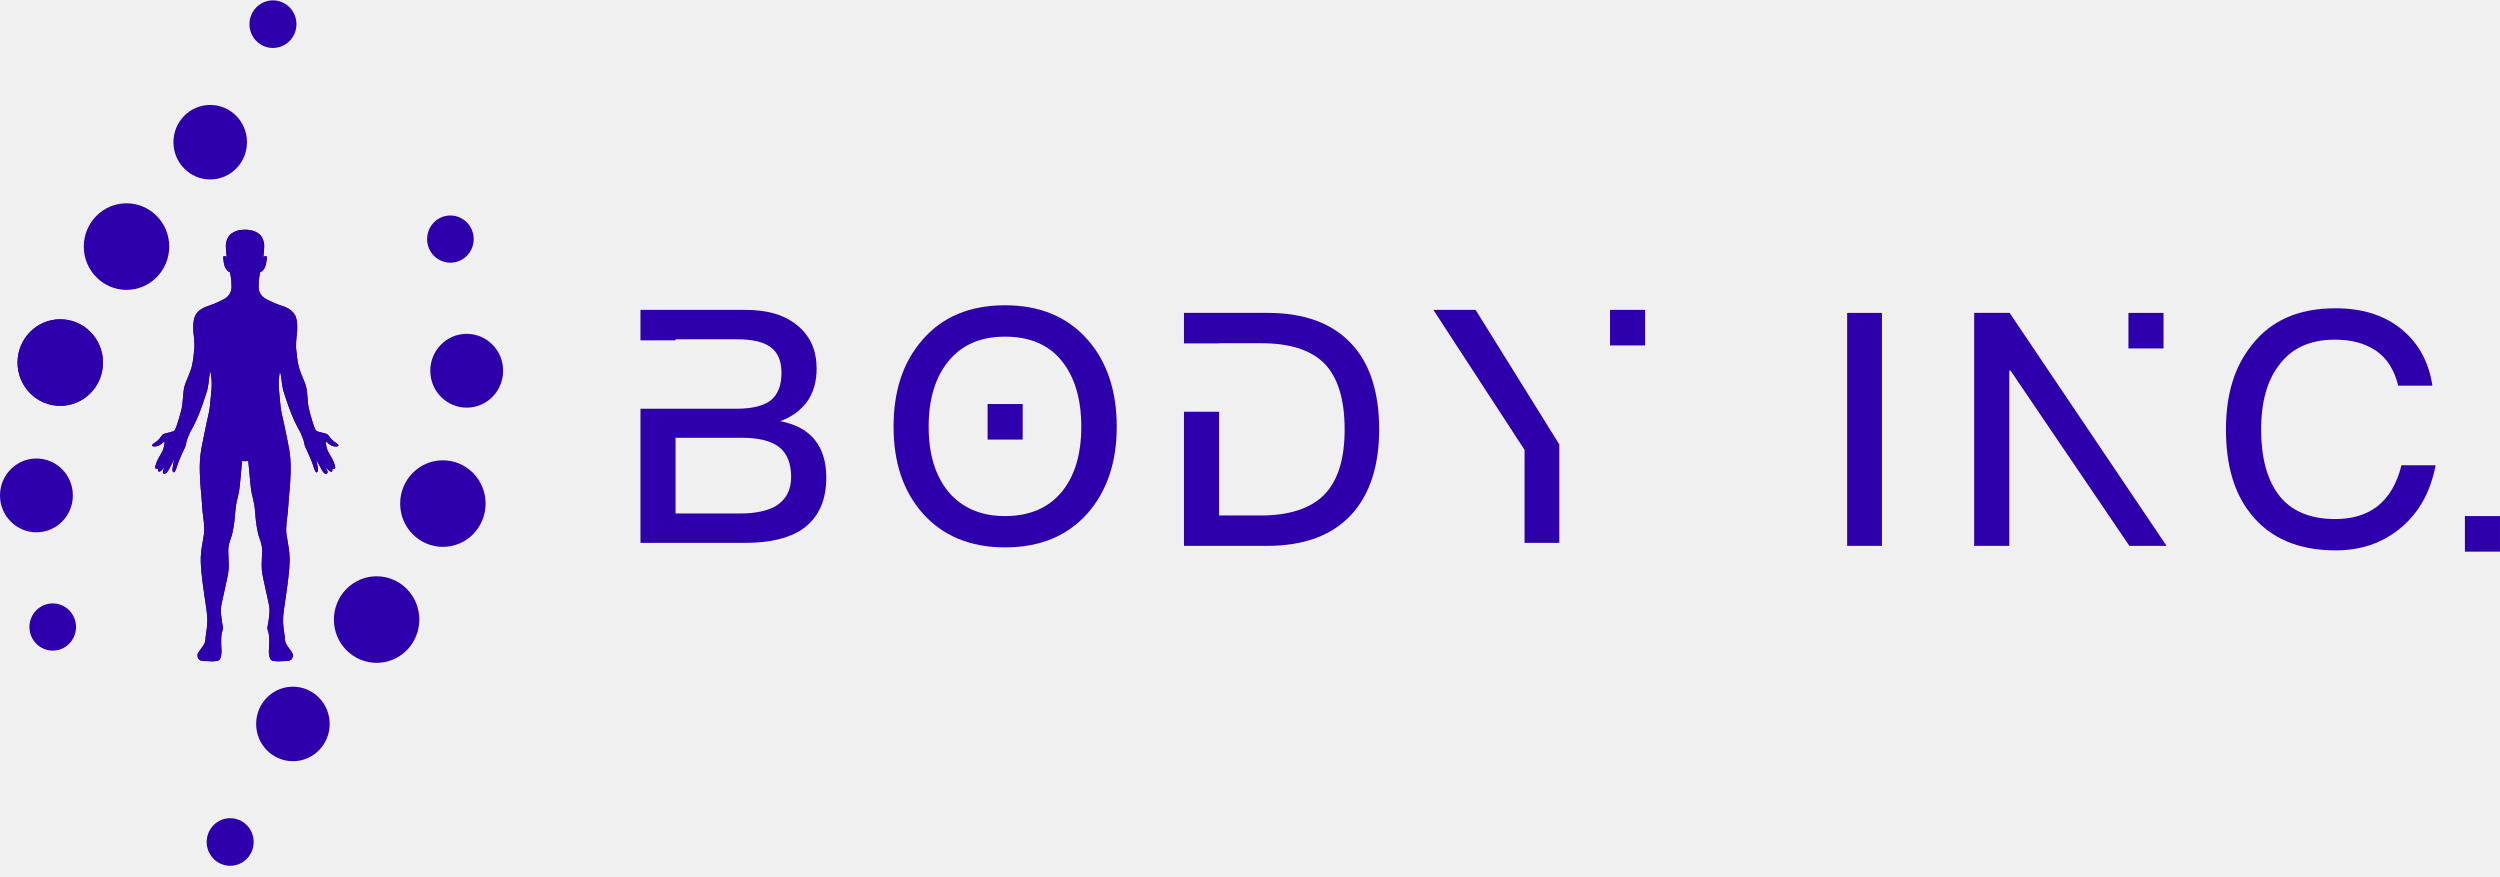
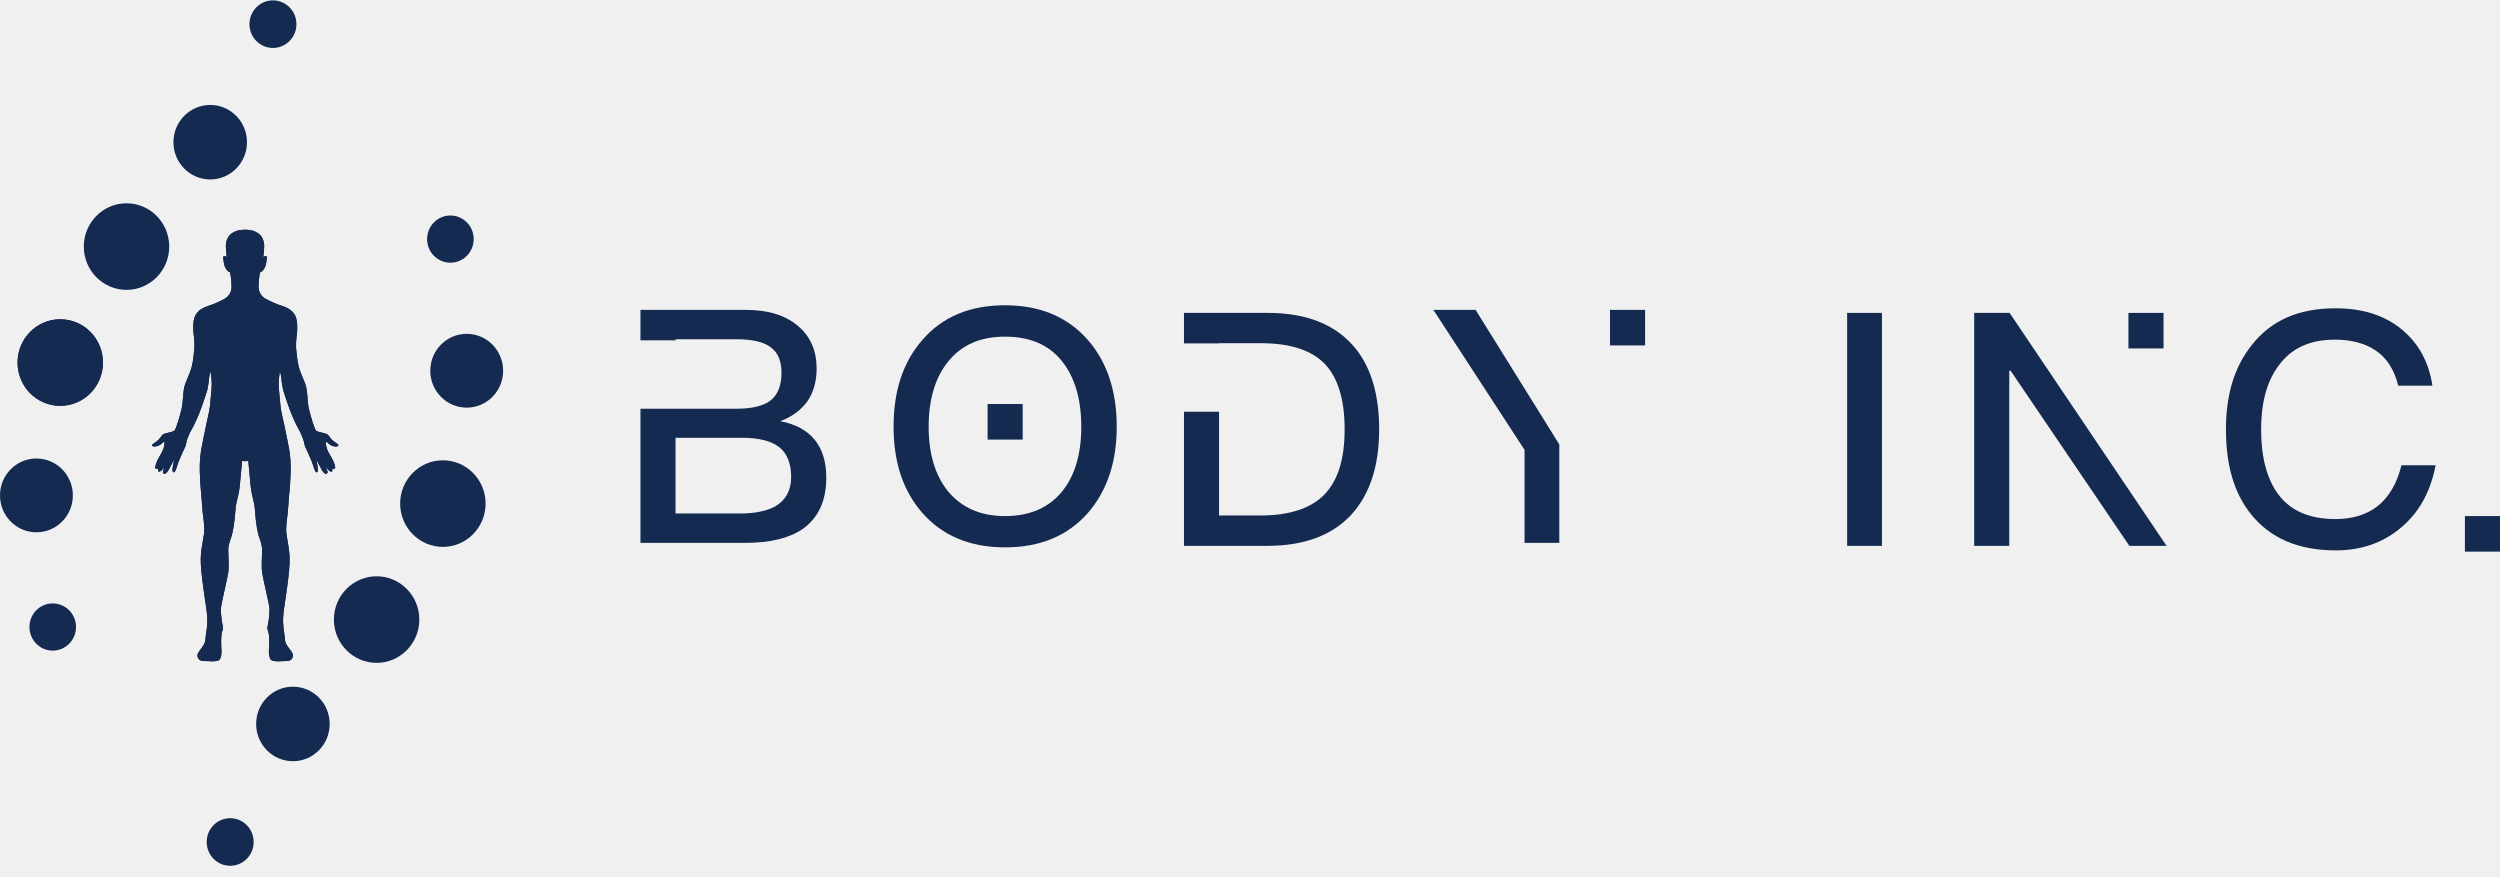
<svg xmlns="http://www.w3.org/2000/svg" width="214" height="75" viewBox="0 0 214 75" fill="none">
  <g clip-path="url(#clip0_3094_985)">
-     <path d="M28.947 38.156C28.887 38.242 28.675 38.255 28.421 38.156C28.166 38.057 27.988 37.812 27.916 37.825C27.844 37.838 27.924 38.199 27.996 38.44C28.068 38.685 28.361 39.11 28.488 39.381C28.616 39.652 28.76 40.051 28.658 40.111C28.556 40.167 28.429 40.111 28.429 40.111C28.429 40.111 28.514 40.327 28.387 40.37C28.259 40.412 28.09 40.206 28.09 40.206L27.878 39.983C27.878 39.983 28.081 40.331 28.035 40.468C28.001 40.563 27.89 40.567 27.89 40.567C27.89 40.567 27.755 40.571 27.576 40.279C27.466 40.099 27.072 39.325 27.072 39.325C27.072 39.325 27.22 40.026 27.22 40.202C27.22 40.378 27.165 40.417 27.093 40.434C27.021 40.447 26.91 40.206 26.796 39.819C26.681 39.432 26.482 39.046 26.367 38.762C26.253 38.474 26.083 38.246 26.041 37.933C25.998 37.619 25.701 36.987 25.701 36.987C25.701 36.987 25.29 36.299 24.934 35.401C24.577 34.499 24.238 33.386 24.238 33.386C24.238 33.386 24.107 32.745 24.094 32.462C24.081 32.178 23.958 31.787 23.958 31.787C23.958 31.787 23.839 32.517 23.856 32.947C23.869 33.377 23.971 34.292 24.013 34.778C24.056 35.264 24.268 35.994 24.442 36.906C24.62 37.864 24.934 38.835 24.878 40.421C24.823 42.05 24.768 41.878 24.696 43.064C24.624 44.25 24.535 44.418 24.497 45.209C24.467 45.909 24.751 46.623 24.794 47.753C24.836 48.883 24.382 51.561 24.297 52.231C24.213 52.902 24.213 53.203 24.268 53.718C24.323 54.234 24.395 54.561 24.395 54.763C24.395 54.965 24.522 55.205 24.666 55.39C24.811 55.575 25.078 55.936 25.078 56.061C25.078 56.263 25.006 56.585 24.522 56.585C23.992 56.585 23.826 56.637 23.598 56.598C23.402 56.564 23.212 56.594 23.114 56.349C23.012 56.104 22.999 55.833 23.029 55.476C23.059 55.12 23.059 54.475 22.999 54.204C22.944 53.933 22.842 53.86 22.902 53.633C22.957 53.405 23.088 52.588 23.072 52.133C23.059 51.677 22.435 49.326 22.41 48.755C22.38 48.183 22.439 47.534 22.439 47.139C22.439 46.61 22.274 46.266 22.16 45.909C22.045 45.553 21.901 44.8 21.833 43.773C21.761 42.742 21.557 42.656 21.443 41.483C21.328 40.309 21.252 39.45 21.252 39.45C21.252 39.45 21.078 39.48 20.989 39.48C20.904 39.48 20.726 39.45 20.726 39.45C20.726 39.45 20.645 40.314 20.535 41.483C20.42 42.656 20.217 42.742 20.145 43.773C20.073 44.8 19.928 45.553 19.818 45.909C19.703 46.266 19.538 46.61 19.538 47.139C19.538 47.534 19.597 48.183 19.568 48.755C19.538 49.326 18.919 51.673 18.906 52.133C18.893 52.593 19.02 53.405 19.076 53.633C19.135 53.86 19.033 53.933 18.978 54.204C18.923 54.475 18.923 55.12 18.948 55.476C18.978 55.833 18.961 56.104 18.863 56.349C18.762 56.589 18.575 56.564 18.38 56.598C18.151 56.637 17.981 56.585 17.455 56.585C16.972 56.585 16.9 56.263 16.9 56.061C16.9 55.936 17.171 55.575 17.311 55.39C17.455 55.205 17.582 54.961 17.582 54.763C17.582 54.565 17.655 54.234 17.71 53.718C17.765 53.203 17.765 52.902 17.68 52.231C17.595 51.561 17.141 48.883 17.184 47.753C17.226 46.623 17.515 45.909 17.485 45.209C17.451 44.418 17.358 44.25 17.285 43.064C17.213 41.878 17.163 42.05 17.103 40.421C17.048 38.835 17.362 37.864 17.54 36.906C17.71 35.99 17.926 35.264 17.968 34.778C18.011 34.292 18.113 33.377 18.125 32.947C18.138 32.517 18.024 31.787 18.024 31.787C18.024 31.787 17.901 32.178 17.888 32.462C17.875 32.745 17.744 33.386 17.744 33.386C17.744 33.386 17.4 34.499 17.048 35.401C16.692 36.299 16.28 36.987 16.28 36.987C16.28 36.987 15.979 37.614 15.941 37.928C15.899 38.242 15.729 38.47 15.614 38.758C15.5 39.046 15.3 39.428 15.186 39.815C15.071 40.202 14.961 40.443 14.889 40.43C14.817 40.417 14.762 40.374 14.762 40.198C14.762 40.021 14.91 39.321 14.91 39.321C14.91 39.321 14.516 40.094 14.405 40.275C14.227 40.567 14.091 40.563 14.091 40.563C14.091 40.563 13.981 40.559 13.947 40.464C13.9 40.327 14.104 39.978 14.104 39.978L13.892 40.202C13.892 40.202 13.722 40.408 13.591 40.365C13.464 40.322 13.548 40.107 13.548 40.107C13.548 40.107 13.421 40.163 13.319 40.107C13.222 40.051 13.362 39.652 13.489 39.377C13.616 39.106 13.909 38.68 13.981 38.435C14.053 38.19 14.13 37.834 14.057 37.821C13.985 37.808 13.807 38.053 13.553 38.152C13.298 38.251 13.082 38.238 13.027 38.152C12.972 38.066 13.116 37.993 13.43 37.765C13.743 37.537 13.816 37.219 14.045 37.138C14.274 37.052 14.783 36.978 14.927 36.867C15.071 36.751 15.44 35.466 15.555 34.95C15.669 34.434 15.657 33.605 15.784 33.106C15.911 32.608 16.238 32.036 16.395 31.464C16.552 30.893 16.607 30.106 16.607 30.106C16.692 29.651 16.62 28.92 16.577 28.619C16.535 28.319 16.48 27.476 16.721 27.003C16.963 26.531 17.447 26.303 17.901 26.161C18.355 26.019 18.829 25.787 19.199 25.589C19.568 25.387 19.822 25.035 19.822 24.545C19.822 23.763 19.678 23.299 19.678 23.299C19.678 23.299 19.593 23.299 19.466 23.17C19.347 23.053 19.194 22.783 19.165 22.512C19.135 22.241 19.05 21.953 19.165 21.928C19.279 21.898 19.407 22.001 19.407 22.001C19.407 22.001 19.275 21.085 19.364 20.737C19.504 20.174 19.78 19.959 20.217 19.779C20.378 19.714 20.599 19.684 20.781 19.671C20.781 19.671 20.853 19.663 20.959 19.663C21.057 19.663 21.125 19.663 21.125 19.663C21.125 19.663 21.561 19.71 21.731 19.779C22.168 19.955 22.444 20.174 22.584 20.737C22.673 21.09 22.541 22.001 22.541 22.001C22.541 22.001 22.669 21.902 22.783 21.928C22.898 21.958 22.813 22.241 22.783 22.512C22.753 22.783 22.605 23.053 22.486 23.17C22.359 23.294 22.274 23.299 22.274 23.299C22.274 23.299 22.134 23.763 22.134 24.545C22.134 25.031 22.389 25.387 22.758 25.589C23.127 25.787 23.627 26.019 24.081 26.161C24.535 26.303 25.019 26.531 25.265 27.003C25.506 27.476 25.451 28.319 25.409 28.619C25.366 28.92 25.294 29.646 25.379 30.106C25.379 30.106 25.434 30.893 25.591 31.464C25.748 32.036 26.075 32.608 26.202 33.106C26.329 33.605 26.317 34.434 26.431 34.95C26.546 35.466 26.915 36.751 27.059 36.867C27.203 36.983 27.712 37.052 27.941 37.138C28.17 37.223 28.242 37.537 28.556 37.765C28.87 37.993 29.015 38.066 28.959 38.152L28.947 38.156Z" fill="#2E00AB" />
+     <path d="M28.947 38.156C28.887 38.242 28.675 38.255 28.421 38.156C28.166 38.057 27.988 37.812 27.916 37.825C27.844 37.838 27.924 38.199 27.996 38.44C28.068 38.685 28.361 39.11 28.488 39.381C28.616 39.652 28.76 40.051 28.658 40.111C28.556 40.167 28.429 40.111 28.429 40.111C28.429 40.111 28.514 40.327 28.387 40.37C28.259 40.412 28.09 40.206 28.09 40.206L27.878 39.983C27.878 39.983 28.081 40.331 28.035 40.468C28.001 40.563 27.89 40.567 27.89 40.567C27.89 40.567 27.755 40.571 27.576 40.279C27.466 40.099 27.072 39.325 27.072 39.325C27.072 39.325 27.22 40.026 27.22 40.202C27.22 40.378 27.165 40.417 27.093 40.434C27.021 40.447 26.91 40.206 26.796 39.819C26.681 39.432 26.482 39.046 26.367 38.762C26.253 38.474 26.083 38.246 26.041 37.933C25.998 37.619 25.701 36.987 25.701 36.987C25.701 36.987 25.29 36.299 24.934 35.401C24.577 34.499 24.238 33.386 24.238 33.386C24.238 33.386 24.107 32.745 24.094 32.462C24.081 32.178 23.958 31.787 23.958 31.787C23.958 31.787 23.839 32.517 23.856 32.947C23.869 33.377 23.971 34.292 24.013 34.778C24.056 35.264 24.268 35.994 24.442 36.906C24.62 37.864 24.934 38.835 24.878 40.421C24.823 42.05 24.768 41.878 24.696 43.064C24.624 44.25 24.535 44.418 24.497 45.209C24.467 45.909 24.751 46.623 24.794 47.753C24.836 48.883 24.382 51.561 24.297 52.231C24.213 52.902 24.213 53.203 24.268 53.718C24.323 54.234 24.395 54.561 24.395 54.763C24.395 54.965 24.522 55.205 24.666 55.39C24.811 55.575 25.078 55.936 25.078 56.061C25.078 56.263 25.006 56.585 24.522 56.585C23.992 56.585 23.826 56.637 23.598 56.598C23.402 56.564 23.212 56.594 23.114 56.349C23.012 56.104 22.999 55.833 23.029 55.476C23.059 55.12 23.059 54.475 22.999 54.204C22.944 53.933 22.842 53.86 22.902 53.633C22.957 53.405 23.088 52.588 23.072 52.133C23.059 51.677 22.435 49.326 22.41 48.755C22.38 48.183 22.439 47.534 22.439 47.139C22.439 46.61 22.274 46.266 22.16 45.909C22.045 45.553 21.901 44.8 21.833 43.773C21.761 42.742 21.557 42.656 21.443 41.483C21.328 40.309 21.252 39.45 21.252 39.45C21.252 39.45 21.078 39.48 20.989 39.48C20.904 39.48 20.726 39.45 20.726 39.45C20.726 39.45 20.645 40.314 20.535 41.483C20.42 42.656 20.217 42.742 20.145 43.773C20.073 44.8 19.928 45.553 19.818 45.909C19.703 46.266 19.538 46.61 19.538 47.139C19.538 47.534 19.597 48.183 19.568 48.755C19.538 49.326 18.919 51.673 18.906 52.133C18.893 52.593 19.02 53.405 19.076 53.633C19.135 53.86 19.033 53.933 18.978 54.204C18.923 54.475 18.923 55.12 18.948 55.476C18.978 55.833 18.961 56.104 18.863 56.349C18.762 56.589 18.575 56.564 18.38 56.598C18.151 56.637 17.981 56.585 17.455 56.585C16.972 56.585 16.9 56.263 16.9 56.061C16.9 55.936 17.171 55.575 17.311 55.39C17.455 55.205 17.582 54.961 17.582 54.763C17.582 54.565 17.655 54.234 17.71 53.718C17.765 53.203 17.765 52.902 17.68 52.231C17.595 51.561 17.141 48.883 17.184 47.753C17.226 46.623 17.515 45.909 17.485 45.209C17.451 44.418 17.358 44.25 17.285 43.064C17.213 41.878 17.163 42.05 17.103 40.421C17.048 38.835 17.362 37.864 17.54 36.906C17.71 35.99 17.926 35.264 17.968 34.778C18.011 34.292 18.113 33.377 18.125 32.947C18.138 32.517 18.024 31.787 18.024 31.787C18.024 31.787 17.901 32.178 17.888 32.462C17.875 32.745 17.744 33.386 17.744 33.386C17.744 33.386 17.4 34.499 17.048 35.401C16.692 36.299 16.28 36.987 16.28 36.987C16.28 36.987 15.979 37.614 15.941 37.928C15.899 38.242 15.729 38.47 15.614 38.758C15.5 39.046 15.3 39.428 15.186 39.815C15.071 40.202 14.961 40.443 14.889 40.43C14.817 40.417 14.762 40.374 14.762 40.198C14.762 40.021 14.91 39.321 14.91 39.321C14.91 39.321 14.516 40.094 14.405 40.275C14.227 40.567 14.091 40.563 14.091 40.563C14.091 40.563 13.981 40.559 13.947 40.464C13.9 40.327 14.104 39.978 14.104 39.978L13.892 40.202C13.892 40.202 13.722 40.408 13.591 40.365C13.464 40.322 13.548 40.107 13.548 40.107C13.548 40.107 13.421 40.163 13.319 40.107C13.222 40.051 13.362 39.652 13.489 39.377C13.616 39.106 13.909 38.68 13.981 38.435C14.053 38.19 14.13 37.834 14.057 37.821C13.985 37.808 13.807 38.053 13.553 38.152C13.298 38.251 13.082 38.238 13.027 38.152C12.972 38.066 13.116 37.993 13.43 37.765C13.743 37.537 13.816 37.219 14.045 37.138C14.274 37.052 14.783 36.978 14.927 36.867C15.071 36.751 15.44 35.466 15.555 34.95C15.669 34.434 15.657 33.605 15.784 33.106C15.911 32.608 16.238 32.036 16.395 31.464C16.552 30.893 16.607 30.106 16.607 30.106C16.692 29.651 16.62 28.92 16.577 28.619C16.535 28.319 16.48 27.476 16.721 27.003C16.963 26.531 17.447 26.303 17.901 26.161C18.355 26.019 18.829 25.787 19.199 25.589C19.568 25.387 19.822 25.035 19.822 24.545C19.822 23.763 19.678 23.299 19.678 23.299C19.678 23.299 19.593 23.299 19.466 23.17C19.347 23.053 19.194 22.783 19.165 22.512C19.135 22.241 19.05 21.953 19.165 21.928C19.279 21.898 19.407 22.001 19.407 22.001C19.407 22.001 19.275 21.085 19.364 20.737C19.504 20.174 19.78 19.959 20.217 19.779C20.378 19.714 20.599 19.684 20.781 19.671C20.781 19.671 20.853 19.663 20.959 19.663C21.057 19.663 21.125 19.663 21.125 19.663C21.125 19.663 21.561 19.71 21.731 19.779C22.168 19.955 22.444 20.174 22.584 20.737C22.673 21.09 22.541 22.001 22.541 22.001C22.541 22.001 22.669 21.902 22.783 21.928C22.898 21.958 22.813 22.241 22.783 22.512C22.753 22.783 22.605 23.053 22.486 23.17C22.359 23.294 22.274 23.299 22.274 23.299C22.274 23.299 22.134 23.763 22.134 24.545C22.134 25.031 22.389 25.387 22.758 25.589C23.127 25.787 23.627 26.019 24.081 26.161C24.535 26.303 25.019 26.531 25.265 27.003C25.506 27.476 25.451 28.319 25.409 28.619C25.366 28.92 25.294 29.646 25.379 30.106C25.379 30.106 25.434 30.893 25.591 31.464C25.748 32.036 26.075 32.608 26.202 33.106C26.329 33.605 26.317 34.434 26.431 34.95C26.546 35.466 26.915 36.751 27.059 36.867C27.203 36.983 27.712 37.052 27.941 37.138C28.17 37.223 28.242 37.537 28.556 37.765C28.87 37.993 29.015 38.066 28.959 38.152L28.947 38.156Z" fill="#152A51" />
    <mask id="mask0_3094_985" style="mask-type:luminance" maskUnits="userSpaceOnUse" x="13" y="19" width="16" height="38">
      <path d="M28.947 38.156C28.887 38.242 28.675 38.255 28.421 38.156C28.166 38.057 27.988 37.812 27.916 37.825C27.844 37.838 27.924 38.199 27.996 38.44C28.068 38.685 28.361 39.11 28.488 39.381C28.616 39.652 28.76 40.051 28.658 40.111C28.556 40.167 28.429 40.111 28.429 40.111C28.429 40.111 28.514 40.327 28.387 40.37C28.259 40.412 28.09 40.206 28.09 40.206L27.878 39.983C27.878 39.983 28.081 40.331 28.035 40.468C28.001 40.563 27.89 40.567 27.89 40.567C27.89 40.567 27.755 40.571 27.576 40.279C27.466 40.099 27.072 39.325 27.072 39.325C27.072 39.325 27.22 40.026 27.22 40.202C27.22 40.378 27.165 40.417 27.093 40.434C27.021 40.447 26.91 40.206 26.796 39.819C26.681 39.432 26.482 39.046 26.367 38.762C26.253 38.474 26.083 38.246 26.041 37.933C25.998 37.619 25.701 36.987 25.701 36.987C25.701 36.987 25.29 36.299 24.934 35.401C24.577 34.499 24.238 33.386 24.238 33.386C24.238 33.386 24.107 32.745 24.094 32.462C24.081 32.178 23.958 31.787 23.958 31.787C23.958 31.787 23.839 32.517 23.856 32.947C23.869 33.377 23.971 34.292 24.013 34.778C24.056 35.264 24.268 35.994 24.442 36.906C24.62 37.864 24.934 38.835 24.878 40.421C24.823 42.05 24.768 41.878 24.696 43.064C24.624 44.25 24.535 44.418 24.497 45.209C24.467 45.909 24.751 46.623 24.794 47.753C24.836 48.883 24.382 51.561 24.297 52.231C24.213 52.902 24.213 53.203 24.268 53.718C24.323 54.234 24.395 54.561 24.395 54.763C24.395 54.965 24.522 55.205 24.666 55.39C24.811 55.575 25.078 55.936 25.078 56.061C25.078 56.263 25.006 56.585 24.522 56.585C23.992 56.585 23.826 56.637 23.598 56.598C23.402 56.564 23.212 56.594 23.114 56.349C23.012 56.104 22.999 55.833 23.029 55.476C23.059 55.12 23.059 54.475 22.999 54.204C22.944 53.933 22.842 53.86 22.902 53.633C22.957 53.405 23.088 52.588 23.072 52.133C23.059 51.677 22.435 49.326 22.41 48.755C22.38 48.183 22.439 47.534 22.439 47.139C22.439 46.61 22.274 46.266 22.16 45.909C22.045 45.553 21.901 44.8 21.833 43.773C21.761 42.742 21.557 42.656 21.443 41.483C21.328 40.309 21.252 39.45 21.252 39.45C21.252 39.45 21.078 39.48 20.989 39.48C20.904 39.48 20.726 39.45 20.726 39.45C20.726 39.45 20.645 40.314 20.535 41.483C20.42 42.656 20.217 42.742 20.145 43.773C20.073 44.8 19.928 45.553 19.818 45.909C19.703 46.266 19.538 46.61 19.538 47.139C19.538 47.534 19.597 48.183 19.568 48.755C19.538 49.326 18.919 51.673 18.906 52.133C18.893 52.593 19.02 53.405 19.076 53.633C19.135 53.86 19.033 53.933 18.978 54.204C18.923 54.475 18.923 55.12 18.948 55.476C18.978 55.833 18.961 56.104 18.863 56.349C18.762 56.589 18.575 56.564 18.38 56.598C18.151 56.637 17.981 56.585 17.455 56.585C16.972 56.585 16.9 56.263 16.9 56.061C16.9 55.936 17.171 55.575 17.311 55.39C17.455 55.205 17.582 54.961 17.582 54.763C17.582 54.565 17.655 54.234 17.71 53.718C17.765 53.203 17.765 52.902 17.68 52.231C17.595 51.561 17.141 48.883 17.184 47.753C17.226 46.623 17.515 45.909 17.485 45.209C17.451 44.418 17.358 44.25 17.285 43.064C17.213 41.878 17.163 42.05 17.103 40.421C17.048 38.835 17.362 37.864 17.54 36.906C17.71 35.99 17.926 35.264 17.968 34.778C18.011 34.292 18.113 33.377 18.125 32.947C18.138 32.517 18.024 31.787 18.024 31.787C18.024 31.787 17.901 32.178 17.888 32.462C17.875 32.745 17.744 33.386 17.744 33.386C17.744 33.386 17.4 34.499 17.048 35.401C16.692 36.299 16.28 36.987 16.28 36.987C16.28 36.987 15.979 37.614 15.941 37.928C15.899 38.242 15.729 38.47 15.614 38.758C15.5 39.046 15.3 39.428 15.186 39.815C15.071 40.202 14.961 40.443 14.889 40.43C14.817 40.417 14.762 40.374 14.762 40.198C14.762 40.021 14.91 39.321 14.91 39.321C14.91 39.321 14.516 40.094 14.405 40.275C14.227 40.567 14.091 40.563 14.091 40.563C14.091 40.563 13.981 40.559 13.947 40.464C13.9 40.327 14.104 39.978 14.104 39.978L13.892 40.202C13.892 40.202 13.722 40.408 13.591 40.365C13.464 40.322 13.548 40.107 13.548 40.107C13.548 40.107 13.421 40.163 13.319 40.107C13.222 40.051 13.362 39.652 13.489 39.377C13.616 39.106 13.909 38.68 13.981 38.435C14.053 38.19 14.13 37.834 14.057 37.821C13.985 37.808 13.807 38.053 13.553 38.152C13.298 38.251 13.082 38.238 13.027 38.152C12.972 38.066 13.116 37.993 13.43 37.765C13.743 37.537 13.816 37.219 14.045 37.138C14.274 37.052 14.783 36.978 14.927 36.867C15.071 36.751 15.44 35.466 15.555 34.95C15.669 34.434 15.657 33.605 15.784 33.106C15.911 32.608 16.238 32.036 16.395 31.464C16.552 30.893 16.607 30.106 16.607 30.106C16.692 29.651 16.62 28.92 16.577 28.619C16.535 28.319 16.48 27.476 16.721 27.003C16.963 26.531 17.447 26.303 17.901 26.161C18.355 26.019 18.829 25.787 19.199 25.589C19.568 25.387 19.822 25.035 19.822 24.545C19.822 23.763 19.678 23.299 19.678 23.299C19.678 23.299 19.593 23.299 19.466 23.17C19.347 23.053 19.194 22.783 19.165 22.512C19.135 22.241 19.05 21.953 19.165 21.928C19.279 21.898 19.407 22.001 19.407 22.001C19.407 22.001 19.275 21.085 19.364 20.737C19.504 20.174 19.78 19.959 20.217 19.779C20.378 19.714 20.599 19.684 20.781 19.671C20.781 19.671 20.853 19.663 20.959 19.663C21.057 19.663 21.125 19.663 21.125 19.663C21.125 19.663 21.561 19.71 21.731 19.779C22.168 19.955 22.444 20.174 22.584 20.737C22.673 21.09 22.541 22.001 22.541 22.001C22.541 22.001 22.669 21.902 22.783 21.928C22.898 21.958 22.813 22.241 22.783 22.512C22.753 22.783 22.605 23.053 22.486 23.17C22.359 23.294 22.274 23.299 22.274 23.299C22.274 23.299 22.134 23.763 22.134 24.545C22.134 25.031 22.389 25.387 22.758 25.589C23.127 25.787 23.627 26.019 24.081 26.161C24.535 26.303 25.019 26.531 25.265 27.003C25.506 27.476 25.451 28.319 25.409 28.619C25.366 28.92 25.294 29.646 25.379 30.106C25.379 30.106 25.434 30.893 25.591 31.464C25.748 32.036 26.075 32.608 26.202 33.106C26.329 33.605 26.317 34.434 26.431 34.95C26.546 35.466 26.915 36.751 27.059 36.867C27.203 36.983 27.712 37.052 27.941 37.138C28.17 37.223 28.242 37.537 28.556 37.765C28.87 37.993 29.015 38.066 28.959 38.152L28.947 38.156Z" fill="white" />
    </mask>
    <g mask="url(#mask0_3094_985)">
-       <path d="M34.024 17.922H7.94V58.777H34.024V17.922Z" fill="#2E00AB" />
+       <path d="M34.024 17.922H7.94V58.777H34.024V17.922Z" fill="#152A51" />
    </g>
-     <path d="M25.375 2.068C25.375 3.194 24.476 4.105 23.364 4.105C22.253 4.105 21.354 3.194 21.354 2.068C21.354 0.942 22.253 0.031 23.364 0.031C24.476 0.031 25.375 0.942 25.375 2.068ZM17.994 8.983C16.255 8.983 14.847 10.41 14.847 12.172C14.847 13.934 16.255 15.361 17.994 15.361C19.733 15.361 21.142 13.934 21.142 12.172C21.142 10.41 19.733 8.983 17.994 8.983ZM10.83 17.402C8.81 17.402 7.173 19.061 7.173 21.107C7.173 23.153 8.81 24.812 10.83 24.812C12.849 24.812 14.486 23.153 14.486 21.107C14.486 19.061 12.849 17.402 10.83 17.402ZM5.158 27.33C3.139 27.33 1.502 28.989 1.502 31.035C1.502 33.081 3.139 34.74 5.158 34.74C7.177 34.74 8.815 33.081 8.815 31.035C8.815 28.989 7.177 27.33 5.158 27.33ZM3.118 39.248C1.396 39.248 0 40.662 0 42.407C0 44.152 1.396 45.566 3.118 45.566C4.84 45.566 6.236 44.152 6.236 42.407C6.236 40.662 4.84 39.248 3.118 39.248ZM4.513 51.652C3.41 51.652 2.52 52.554 2.52 53.672C2.52 54.789 3.41 55.692 4.513 55.692C5.616 55.692 6.507 54.789 6.507 53.672C6.507 52.554 5.616 51.652 4.513 51.652Z" fill="#2E00AB" />
+     <path d="M25.375 2.068C25.375 3.194 24.476 4.105 23.364 4.105C22.253 4.105 21.354 3.194 21.354 2.068C21.354 0.942 22.253 0.031 23.364 0.031C24.476 0.031 25.375 0.942 25.375 2.068ZM17.994 8.983C16.255 8.983 14.847 10.41 14.847 12.172C14.847 13.934 16.255 15.361 17.994 15.361C19.733 15.361 21.142 13.934 21.142 12.172C21.142 10.41 19.733 8.983 17.994 8.983ZM10.83 17.402C8.81 17.402 7.173 19.061 7.173 21.107C7.173 23.153 8.81 24.812 10.83 24.812C12.849 24.812 14.486 23.153 14.486 21.107C14.486 19.061 12.849 17.402 10.83 17.402ZM5.158 27.33C3.139 27.33 1.502 28.989 1.502 31.035C1.502 33.081 3.139 34.74 5.158 34.74C7.177 34.74 8.815 33.081 8.815 31.035C8.815 28.989 7.177 27.33 5.158 27.33ZM3.118 39.248C1.396 39.248 0 40.662 0 42.407C0 44.152 1.396 45.566 3.118 45.566C4.84 45.566 6.236 44.152 6.236 42.407C6.236 40.662 4.84 39.248 3.118 39.248ZM4.513 51.652C3.41 51.652 2.52 52.554 2.52 53.672C2.52 54.789 3.41 55.692 4.513 55.692C5.616 55.692 6.507 54.789 6.507 53.672C6.507 52.554 5.616 51.652 4.513 51.652Z" fill="#152A51" />
    <mask id="mask1_3094_985" style="mask-type:luminance" maskUnits="userSpaceOnUse" x="17" y="18" width="27" height="57">
      <path d="M17.692 72.074C17.692 70.948 18.592 70.037 19.703 70.037C20.814 70.037 21.714 70.948 21.714 72.074C21.714 73.2 20.814 74.111 19.703 74.111C18.592 74.111 17.692 73.2 17.692 72.074ZM25.073 65.159C26.812 65.159 28.221 63.732 28.221 61.97C28.221 60.208 26.812 58.781 25.073 58.781C23.334 58.781 21.926 60.208 21.926 61.97C21.926 63.732 23.334 65.159 25.073 65.159ZM32.238 56.74C34.257 56.74 35.894 55.081 35.894 53.035C35.894 50.989 34.257 49.33 32.238 49.33C30.219 49.33 28.581 50.989 28.581 53.035C28.581 55.081 30.219 56.74 32.238 56.74ZM37.909 46.812C39.928 46.812 41.566 45.153 41.566 43.107C41.566 41.061 39.928 39.402 37.909 39.402C35.89 39.402 34.253 41.061 34.253 43.107C34.253 45.153 35.89 46.812 37.909 46.812ZM39.95 34.894C41.672 34.894 43.068 33.48 43.068 31.735C43.068 29.99 41.672 28.576 39.95 28.576C38.227 28.576 36.832 29.99 36.832 31.735C36.832 33.48 38.227 34.894 39.95 34.894ZM38.554 22.486C39.657 22.486 40.548 21.584 40.548 20.466C40.548 19.349 39.657 18.446 38.554 18.446C37.451 18.446 36.56 19.349 36.56 20.466C36.56 21.584 37.451 22.486 38.554 22.486Z" fill="white" />
    </mask>
    <g mask="url(#mask1_3094_985)">
-       <path d="M6.151 77.175H62.242V6.137H6.151V77.175Z" fill="#2E00AB" />
-       <path d="M29.561 45.681L40.093 50.753L45.098 40.082L34.566 35.011L29.561 45.681Z" fill="#2E00AB" />
+       <path d="M6.151 77.175H62.242V6.137H6.151V77.175Z" fill="#152A51" />
+       <path d="M29.561 45.681L40.093 50.753L45.098 40.082L34.566 35.011L29.561 45.681Z" fill="#152A51" />
    </g>
    <mask id="mask2_3094_985" style="mask-type:luminance" maskUnits="userSpaceOnUse" x="1" y="27" width="8" height="8">
      <path d="M5.158 34.739C7.177 34.739 8.815 33.081 8.815 31.035C8.815 28.989 7.177 27.33 5.158 27.33C3.139 27.33 1.501 28.989 1.501 31.035C1.501 33.081 3.139 34.739 5.158 34.739Z" fill="white" />
    </mask>
    <g mask="url(#mask2_3094_985)">
-       <path d="M-0.351 33.016L7.113 36.61L10.66 29.048L3.196 25.455L-0.351 33.016Z" fill="#2E00AB" />
+       <path d="M-0.351 33.016L7.113 36.61L10.66 29.048L3.196 25.455L-0.351 33.016Z" fill="#152A51" />
    </g>
-     <path d="M205.596 28.207C207.03 29.38 207.913 31 208.214 33.012H205.29C204.96 31.671 204.328 30.665 203.391 30.025C202.452 29.384 201.295 29.075 199.861 29.075C197.74 29.075 196.141 29.801 195.064 31.28C194.046 32.621 193.55 34.464 193.55 36.781C193.55 39.097 194.046 41.027 195.037 42.338C196.085 43.735 197.71 44.431 199.917 44.431C201.35 44.431 202.563 44.066 203.5 43.343C204.493 42.561 205.181 41.388 205.566 39.824H208.488C208.049 42.14 207.03 43.958 205.401 45.269C203.887 46.498 202.067 47.113 199.942 47.113C196.718 47.113 194.292 46.051 192.663 43.984C191.228 42.196 190.542 39.794 190.542 36.776C190.542 33.76 191.258 31.413 192.747 29.543C194.401 27.42 196.773 26.389 199.917 26.389C202.203 26.389 204.107 26.973 205.596 28.202V28.207Z" fill="#2E00AB" />
-     <path d="M161.094 26.784V46.726H158.116V26.784H161.094Z" fill="#2E00AB" />
-     <path d="M69.737 37.64C69.076 36.828 68.083 36.3 66.789 36.05C67.782 35.689 68.524 35.131 69.076 34.404C69.627 33.622 69.903 32.672 69.903 31.555C69.903 30.02 69.381 28.817 68.333 27.923C67.23 26.973 65.742 26.526 63.811 26.526H54.823V29.135H57.826V29.041H63.065C64.388 29.041 65.381 29.264 65.987 29.737C66.594 30.184 66.895 30.91 66.895 31.916C66.895 32.977 66.594 33.76 65.987 34.262C65.381 34.739 64.388 34.989 63.01 34.989H59.459H54.823V46.468H63.811C65.907 46.468 67.532 46.077 68.689 45.295C70.038 44.345 70.73 42.892 70.73 40.881C70.73 39.54 70.399 38.453 69.737 37.64ZM66.373 43.339C65.657 43.73 64.664 43.954 63.396 43.954H57.826V37.473H63.476C64.91 37.473 65.983 37.726 66.675 38.255C67.362 38.784 67.722 39.652 67.722 40.825C67.722 41.998 67.252 42.806 66.373 43.339Z" fill="#2E00AB" />
-     <path d="M115.741 29.492C114.086 27.678 111.689 26.784 108.517 26.784H101.348V29.393H104.351V29.38H107.961C110.442 29.38 112.262 29.965 113.42 31.168C114.523 32.341 115.1 34.185 115.1 36.755C115.1 39.325 114.523 41.113 113.391 42.312C112.232 43.511 110.387 44.126 107.906 44.126H104.351V35.247H101.348V46.726H108.461C111.63 46.726 114.031 45.832 115.685 44.044C117.255 42.312 118.057 39.884 118.057 36.755C118.057 33.626 117.285 31.168 115.741 29.492Z" fill="#2E00AB" />
-     <path d="M93.11 29.092C91.375 27.111 89.004 26.131 86.026 26.131C83.048 26.131 80.652 27.107 78.942 29.118C77.288 31.017 76.49 33.476 76.49 36.519C76.49 39.561 77.292 41.994 78.942 43.894C80.652 45.849 83.023 46.855 86.026 46.855C89.029 46.855 91.375 45.879 93.11 43.924C94.764 42.024 95.592 39.566 95.592 36.523C95.592 33.48 94.764 30.966 93.11 29.092ZM90.879 42.11C89.75 43.477 88.121 44.177 86.026 44.177C83.93 44.177 82.306 43.451 81.148 42.054C80.045 40.688 79.493 38.844 79.493 36.523C79.493 34.202 80.045 32.333 81.148 30.966C82.306 29.513 83.93 28.817 86.026 28.817C88.121 28.817 89.746 29.487 90.879 30.884C91.982 32.251 92.558 34.125 92.558 36.527C92.558 38.93 91.982 40.773 90.879 42.114V42.11Z" fill="#2E00AB" />
+     <path d="M205.596 28.207C207.03 29.38 207.913 31 208.214 33.012H205.29C204.96 31.671 204.328 30.665 203.391 30.025C202.452 29.384 201.295 29.075 199.861 29.075C197.74 29.075 196.141 29.801 195.064 31.28C194.046 32.621 193.55 34.464 193.55 36.781C193.55 39.097 194.046 41.027 195.037 42.338C196.085 43.735 197.71 44.431 199.917 44.431C201.35 44.431 202.563 44.066 203.5 43.343C204.493 42.561 205.181 41.388 205.566 39.824H208.488C208.049 42.14 207.03 43.958 205.401 45.269C203.887 46.498 202.067 47.113 199.942 47.113C196.718 47.113 194.292 46.051 192.663 43.984C191.228 42.196 190.542 39.794 190.542 36.776C190.542 33.76 191.258 31.413 192.747 29.543C194.401 27.42 196.773 26.389 199.917 26.389C202.203 26.389 204.107 26.973 205.596 28.202V28.207Z" fill="#152A51" />
+     <path d="M161.094 26.784V46.726H158.116V26.784H161.094Z" fill="#152A51" />
+     <path d="M69.737 37.64C69.076 36.828 68.083 36.3 66.789 36.05C67.782 35.689 68.524 35.131 69.076 34.404C69.627 33.622 69.903 32.672 69.903 31.555C69.903 30.02 69.381 28.817 68.333 27.923C67.23 26.973 65.742 26.526 63.811 26.526H54.823V29.135H57.826V29.041H63.065C64.388 29.041 65.381 29.264 65.987 29.737C66.594 30.184 66.895 30.91 66.895 31.916C66.895 32.977 66.594 33.76 65.987 34.262C65.381 34.739 64.388 34.989 63.01 34.989H59.459H54.823V46.468H63.811C65.907 46.468 67.532 46.077 68.689 45.295C70.038 44.345 70.73 42.892 70.73 40.881C70.73 39.54 70.399 38.453 69.737 37.64ZM66.373 43.339C65.657 43.73 64.664 43.954 63.396 43.954H57.826V37.473H63.476C64.91 37.473 65.983 37.726 66.675 38.255C67.362 38.784 67.722 39.652 67.722 40.825C67.722 41.998 67.252 42.806 66.373 43.339Z" fill="#152A51" />
+     <path d="M115.741 29.492C114.086 27.678 111.689 26.784 108.517 26.784H101.348V29.393H104.351V29.38H107.961C110.442 29.38 112.262 29.965 113.42 31.168C114.523 32.341 115.1 34.185 115.1 36.755C115.1 39.325 114.523 41.113 113.391 42.312C112.232 43.511 110.387 44.126 107.906 44.126H104.351V35.247H101.348V46.726H108.461C111.63 46.726 114.031 45.832 115.685 44.044C117.255 42.312 118.057 39.884 118.057 36.755C118.057 33.626 117.285 31.168 115.741 29.492Z" fill="#152A51" />
+     <path d="M93.11 29.092C91.375 27.111 89.004 26.131 86.026 26.131C83.048 26.131 80.652 27.107 78.942 29.118C77.288 31.017 76.49 33.476 76.49 36.519C76.49 39.561 77.292 41.994 78.942 43.894C80.652 45.849 83.023 46.855 86.026 46.855C89.029 46.855 91.375 45.879 93.11 43.924C94.764 42.024 95.592 39.566 95.592 36.523C95.592 33.48 94.764 30.966 93.11 29.092ZM90.879 42.11C89.75 43.477 88.121 44.177 86.026 44.177C83.93 44.177 82.306 43.451 81.148 42.054C80.045 40.688 79.493 38.844 79.493 36.523C79.493 34.202 80.045 32.333 81.148 30.966C82.306 29.513 83.93 28.817 86.026 28.817C88.121 28.817 89.746 29.487 90.879 30.884C91.982 32.251 92.558 34.125 92.558 36.527C92.558 38.93 91.982 40.773 90.879 42.114V42.11Z" fill="#152A51" />
    <mask id="mask3_3094_985" style="mask-type:luminance" maskUnits="userSpaceOnUse" x="84" y="34" width="4" height="4">
      <path d="M87.541 34.585H84.538V37.628H87.541V34.585Z" fill="white" />
    </mask>
    <g mask="url(#mask3_3094_985)">
-       <path d="M84.151 38.019H87.824V34.297H84.151V38.019Z" fill="#2E00AB" />
+       <path d="M84.151 38.019H87.824V34.297H84.151V38.019Z" fill="#152A51" />
    </g>
-     <path d="M122.697 26.526L130.502 38.509V46.468H133.476V38.044L126.311 26.526H122.697Z" fill="#2E00AB" />
-     <path d="M140.822 26.526H137.818V29.569H140.822V26.526Z" fill="#2E00AB" />
-     <path d="M185.198 26.784H182.194V29.827H185.198V26.784Z" fill="#2E00AB" />
-     <path d="M172.022 26.784H168.989V46.726H171.993V31.727H172.103L182.275 46.726H185.457L172.022 26.784Z" fill="#2E00AB" />
-     <path d="M213.999 44.177H210.996V47.22H213.999V44.177Z" fill="#2E00AB" />
+     <path d="M122.697 26.526L130.502 38.509V46.468H133.476V38.044L126.311 26.526H122.697Z" fill="#152A51" />
+     <path d="M140.822 26.526H137.818V29.569H140.822V26.526Z" fill="#152A51" />
+     <path d="M185.198 26.784H182.194V29.827H185.198V26.784Z" fill="#152A51" />
+     <path d="M172.022 26.784H168.989V46.726H171.993V31.727H172.103L182.275 46.726H185.457L172.022 26.784Z" fill="#152A51" />
+     <path d="M213.999 44.177H210.996V47.22H213.999V44.177Z" fill="#152A51" />
  </g>
  <defs>
    <clipPath id="clip0_3094_985">
      <rect width="214" height="74.856" fill="white" />
    </clipPath>
  </defs>
</svg>
